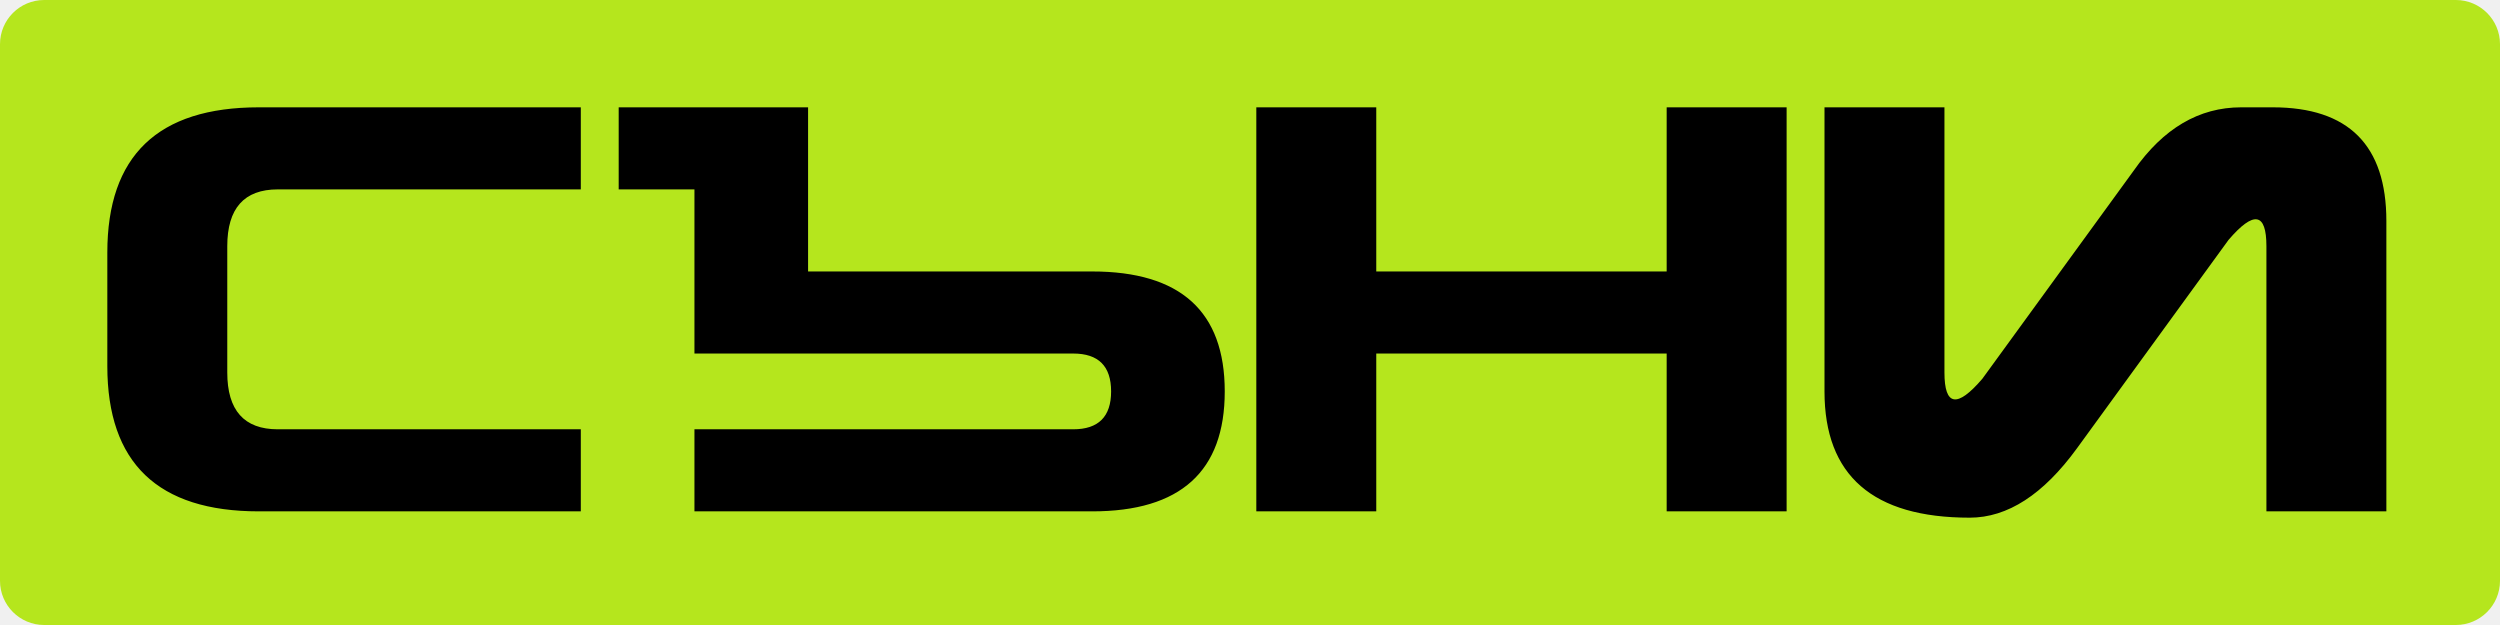
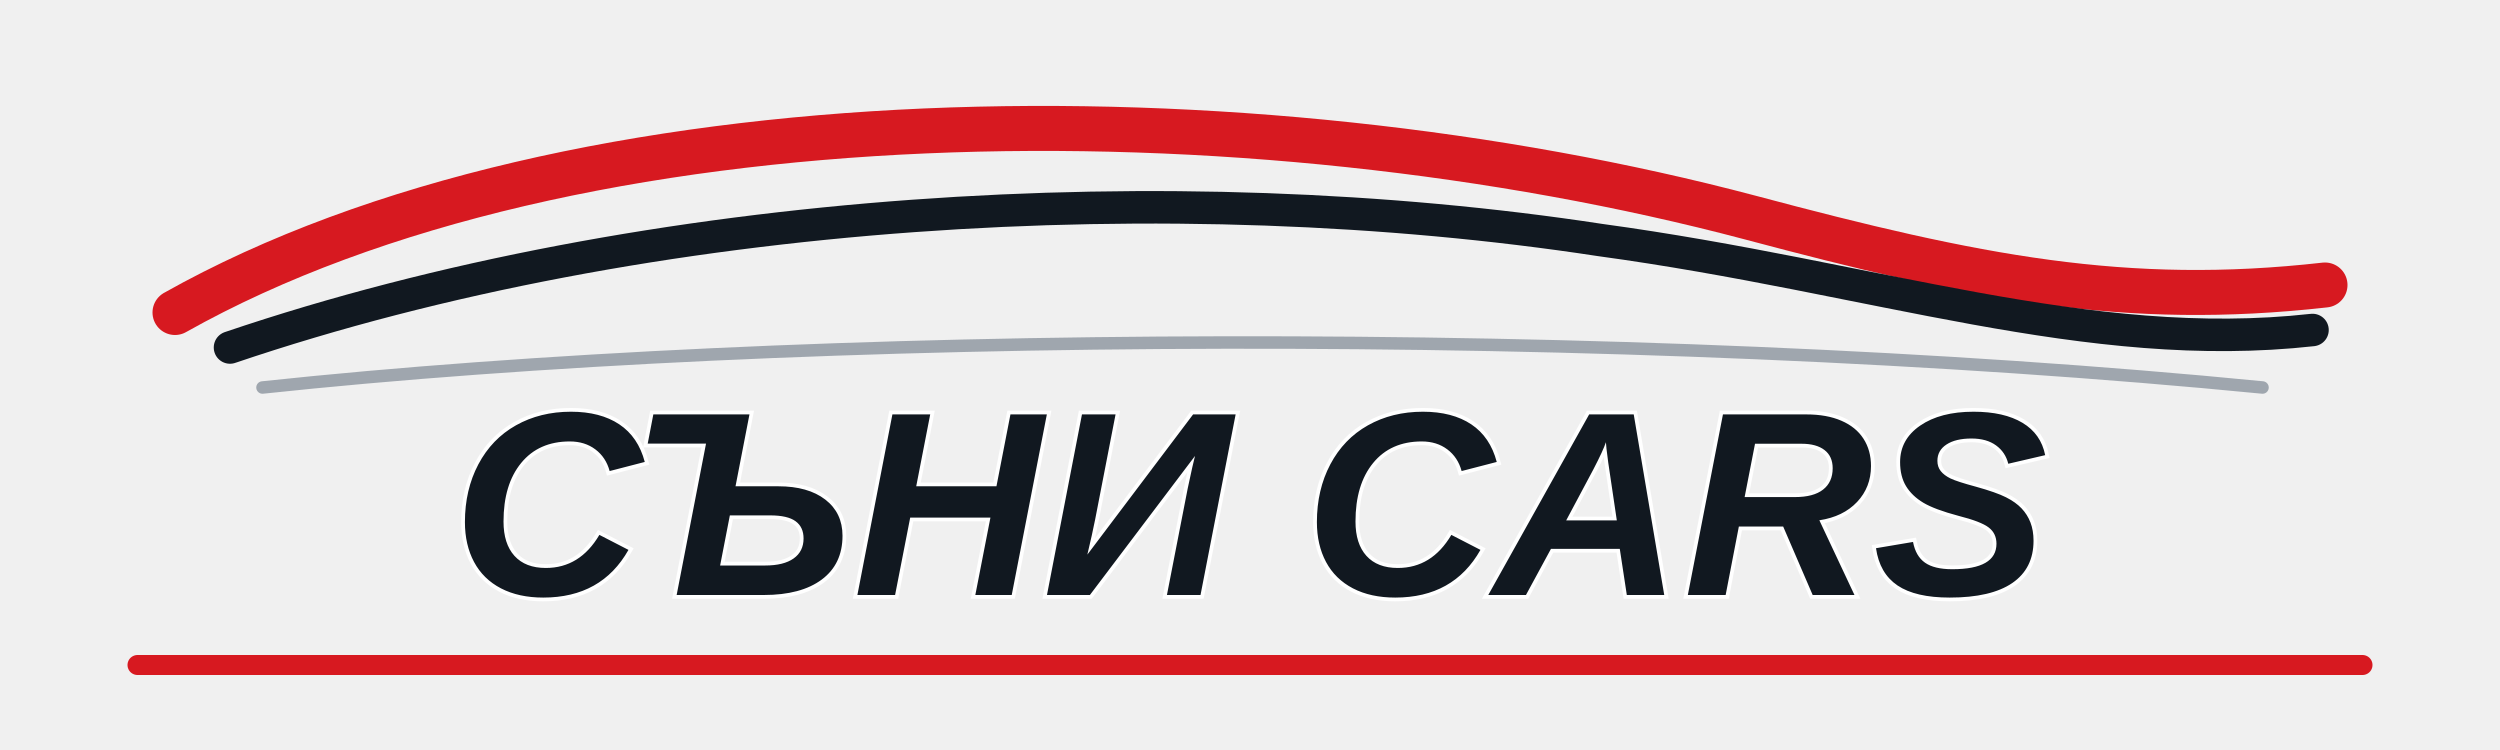
- <svg xmlns="http://www.w3.org/2000/svg" viewBox="96 71 396 99" role="img" aria-labelledby="title">
-   <rect x="96" y="71" width="396" height="99" rx="7" fill="#B5E61D" />
-   <path fill="#000" fill-rule="evenodd" d="M385 88H404V130Q404 138 410 131L434 98Q441 88 451 88H456Q474 88 474 106V152H455V110Q455 102 449 109L425 142Q417 153 408 153Q385 153 385 133Z M295 88H314V114H360V88H379V152H360V127H314V152H295Z M194 88H224V114H269Q290 114 290 133Q290 152 269 152H206V139H266Q272 139 272 133Q272 127 266 127H206V101H194Z M137 88H188V101H140Q132 101 132 110V130Q132 139 140 139H188V152H137Q113 152 113 129V111Q113 88 137 88Z" />
+ <svg xmlns="http://www.w3.org/2000/svg" viewBox="0 0 1000 300" role="img" aria-labelledby="t d">
+   <path d="M70 125C230 35 500 34 700 87C790 111 850 123 930 114" fill="none" stroke="#d71920" stroke-width="18" stroke-linecap="round" />
+   <path d="M92 139C260 82 470 70 640 96C750 111 835 142 925 132" fill="none" stroke="#111820" stroke-width="13" stroke-linecap="round" />
+   <path d="M105 155C320 132 650 130 905 155" fill="none" stroke="#8b949e" stroke-width="5" stroke-linecap="round" opacity=".8" />
+   <text x="500" y="238" text-anchor="middle" font-family="Arial Black,Arial,sans-serif" font-size="105" font-weight="900" font-style="italic" fill="#111820" stroke="#fff" stroke-width="3" paint-order="stroke fill">СЪНИ CARS</text>
+   <path d="M55 266H945" stroke="#d71920" stroke-width="8" stroke-linecap="round" />
</svg>
